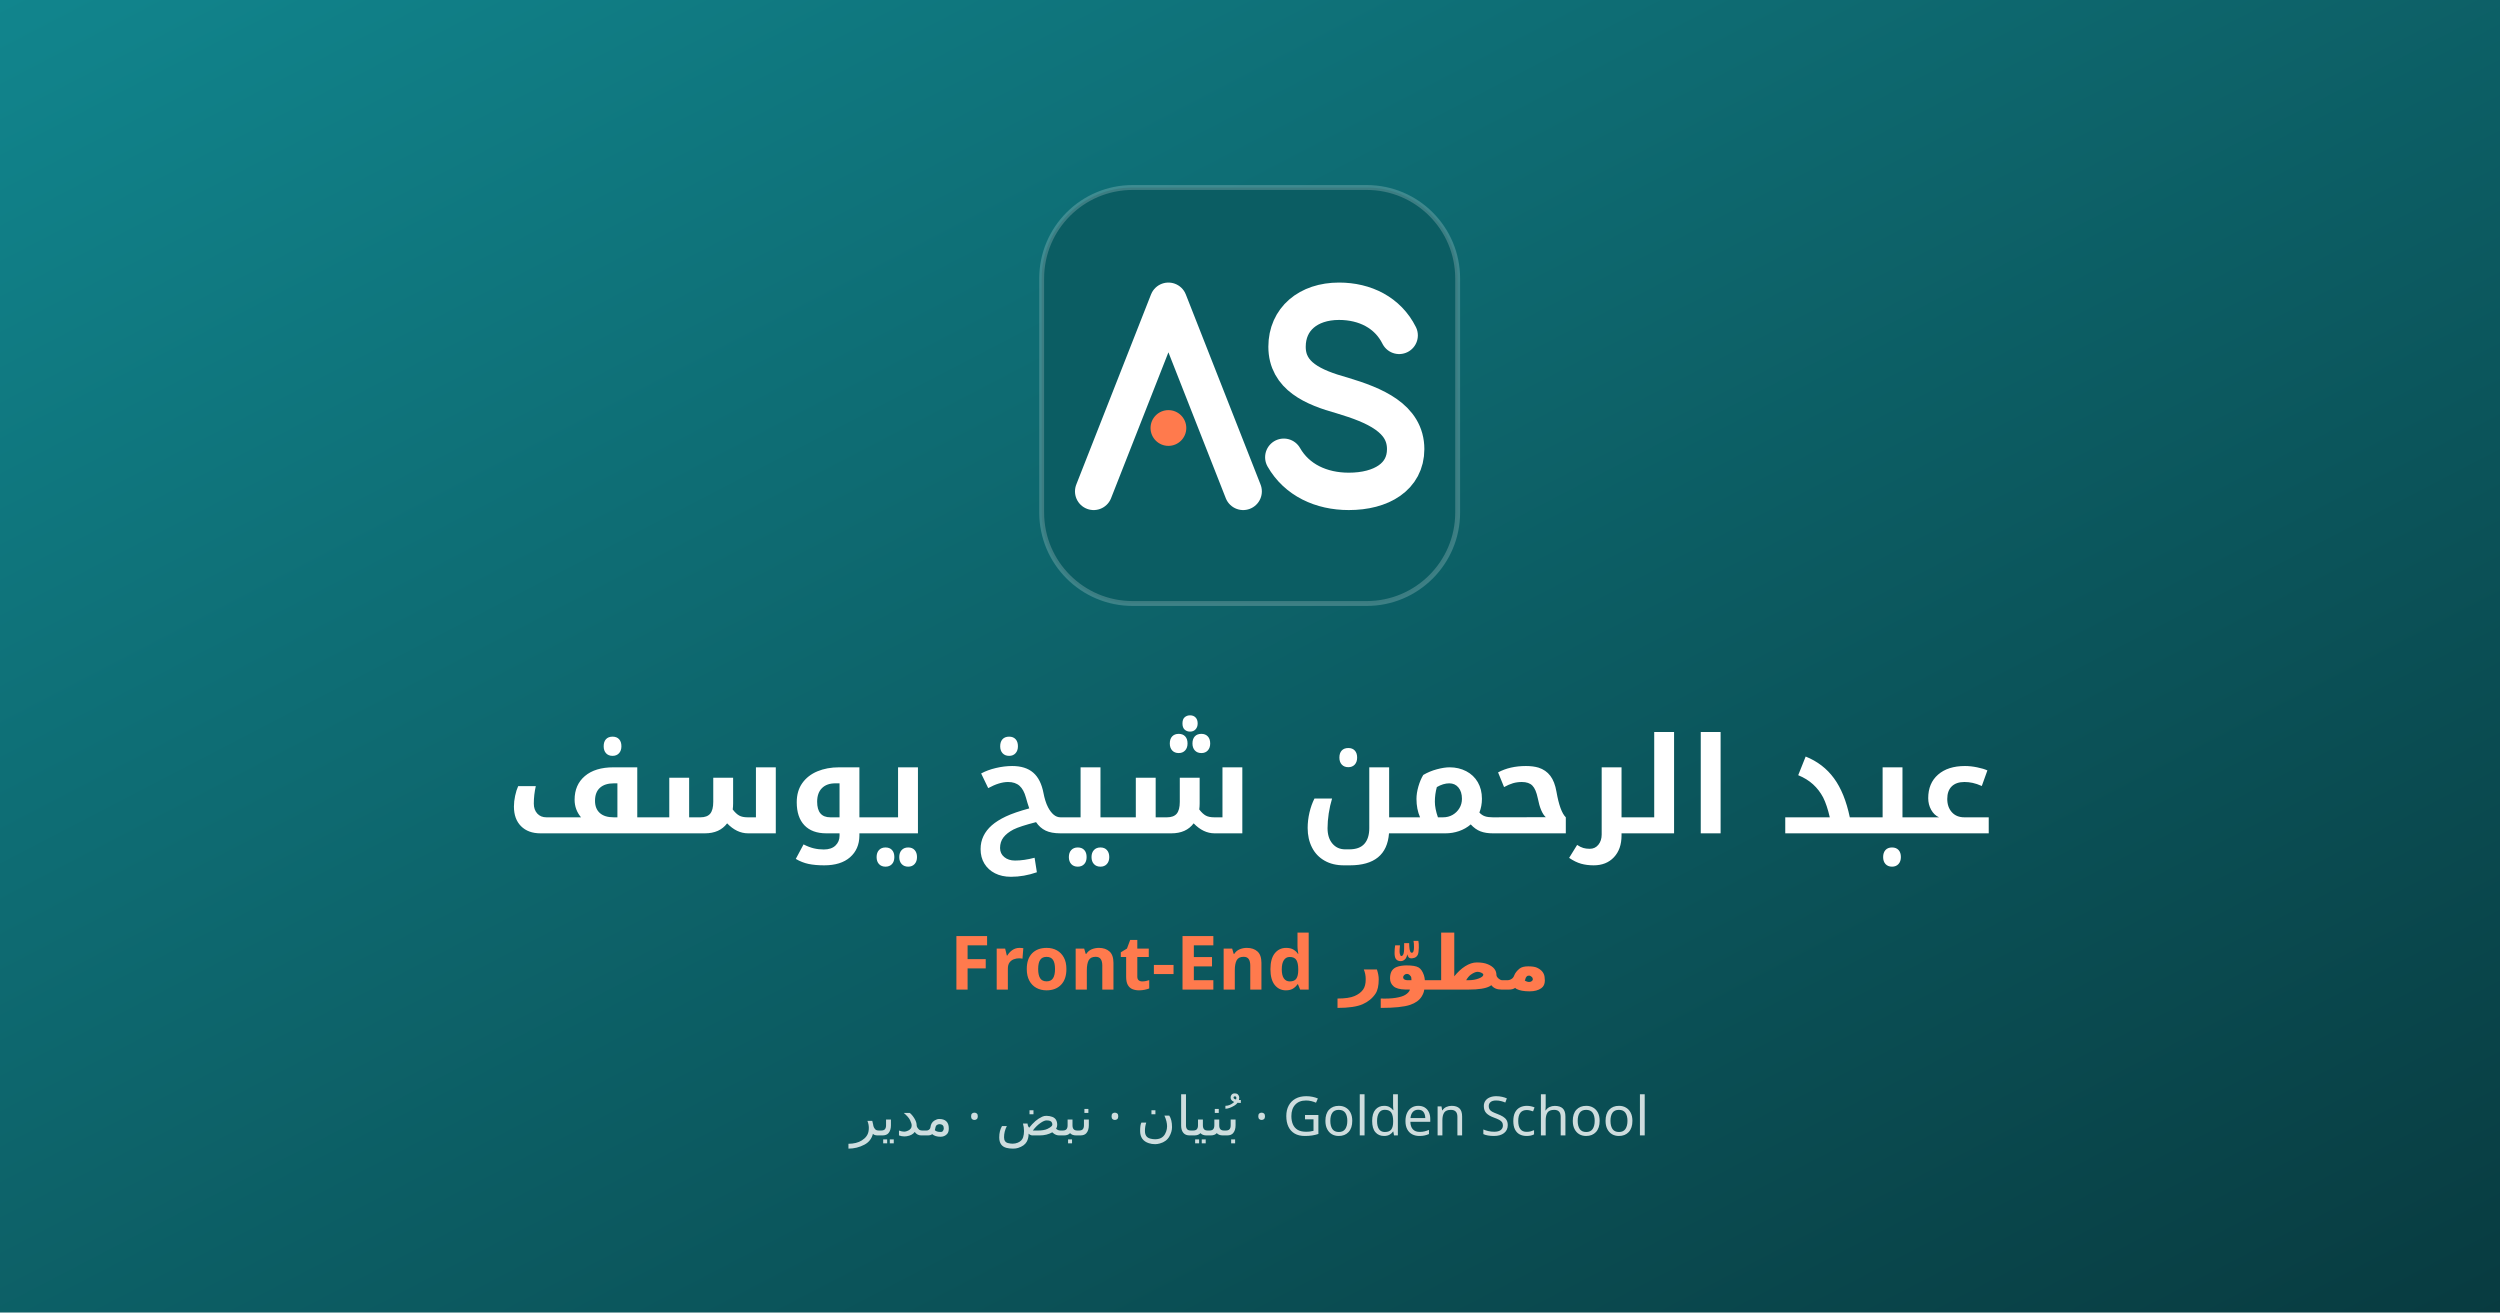
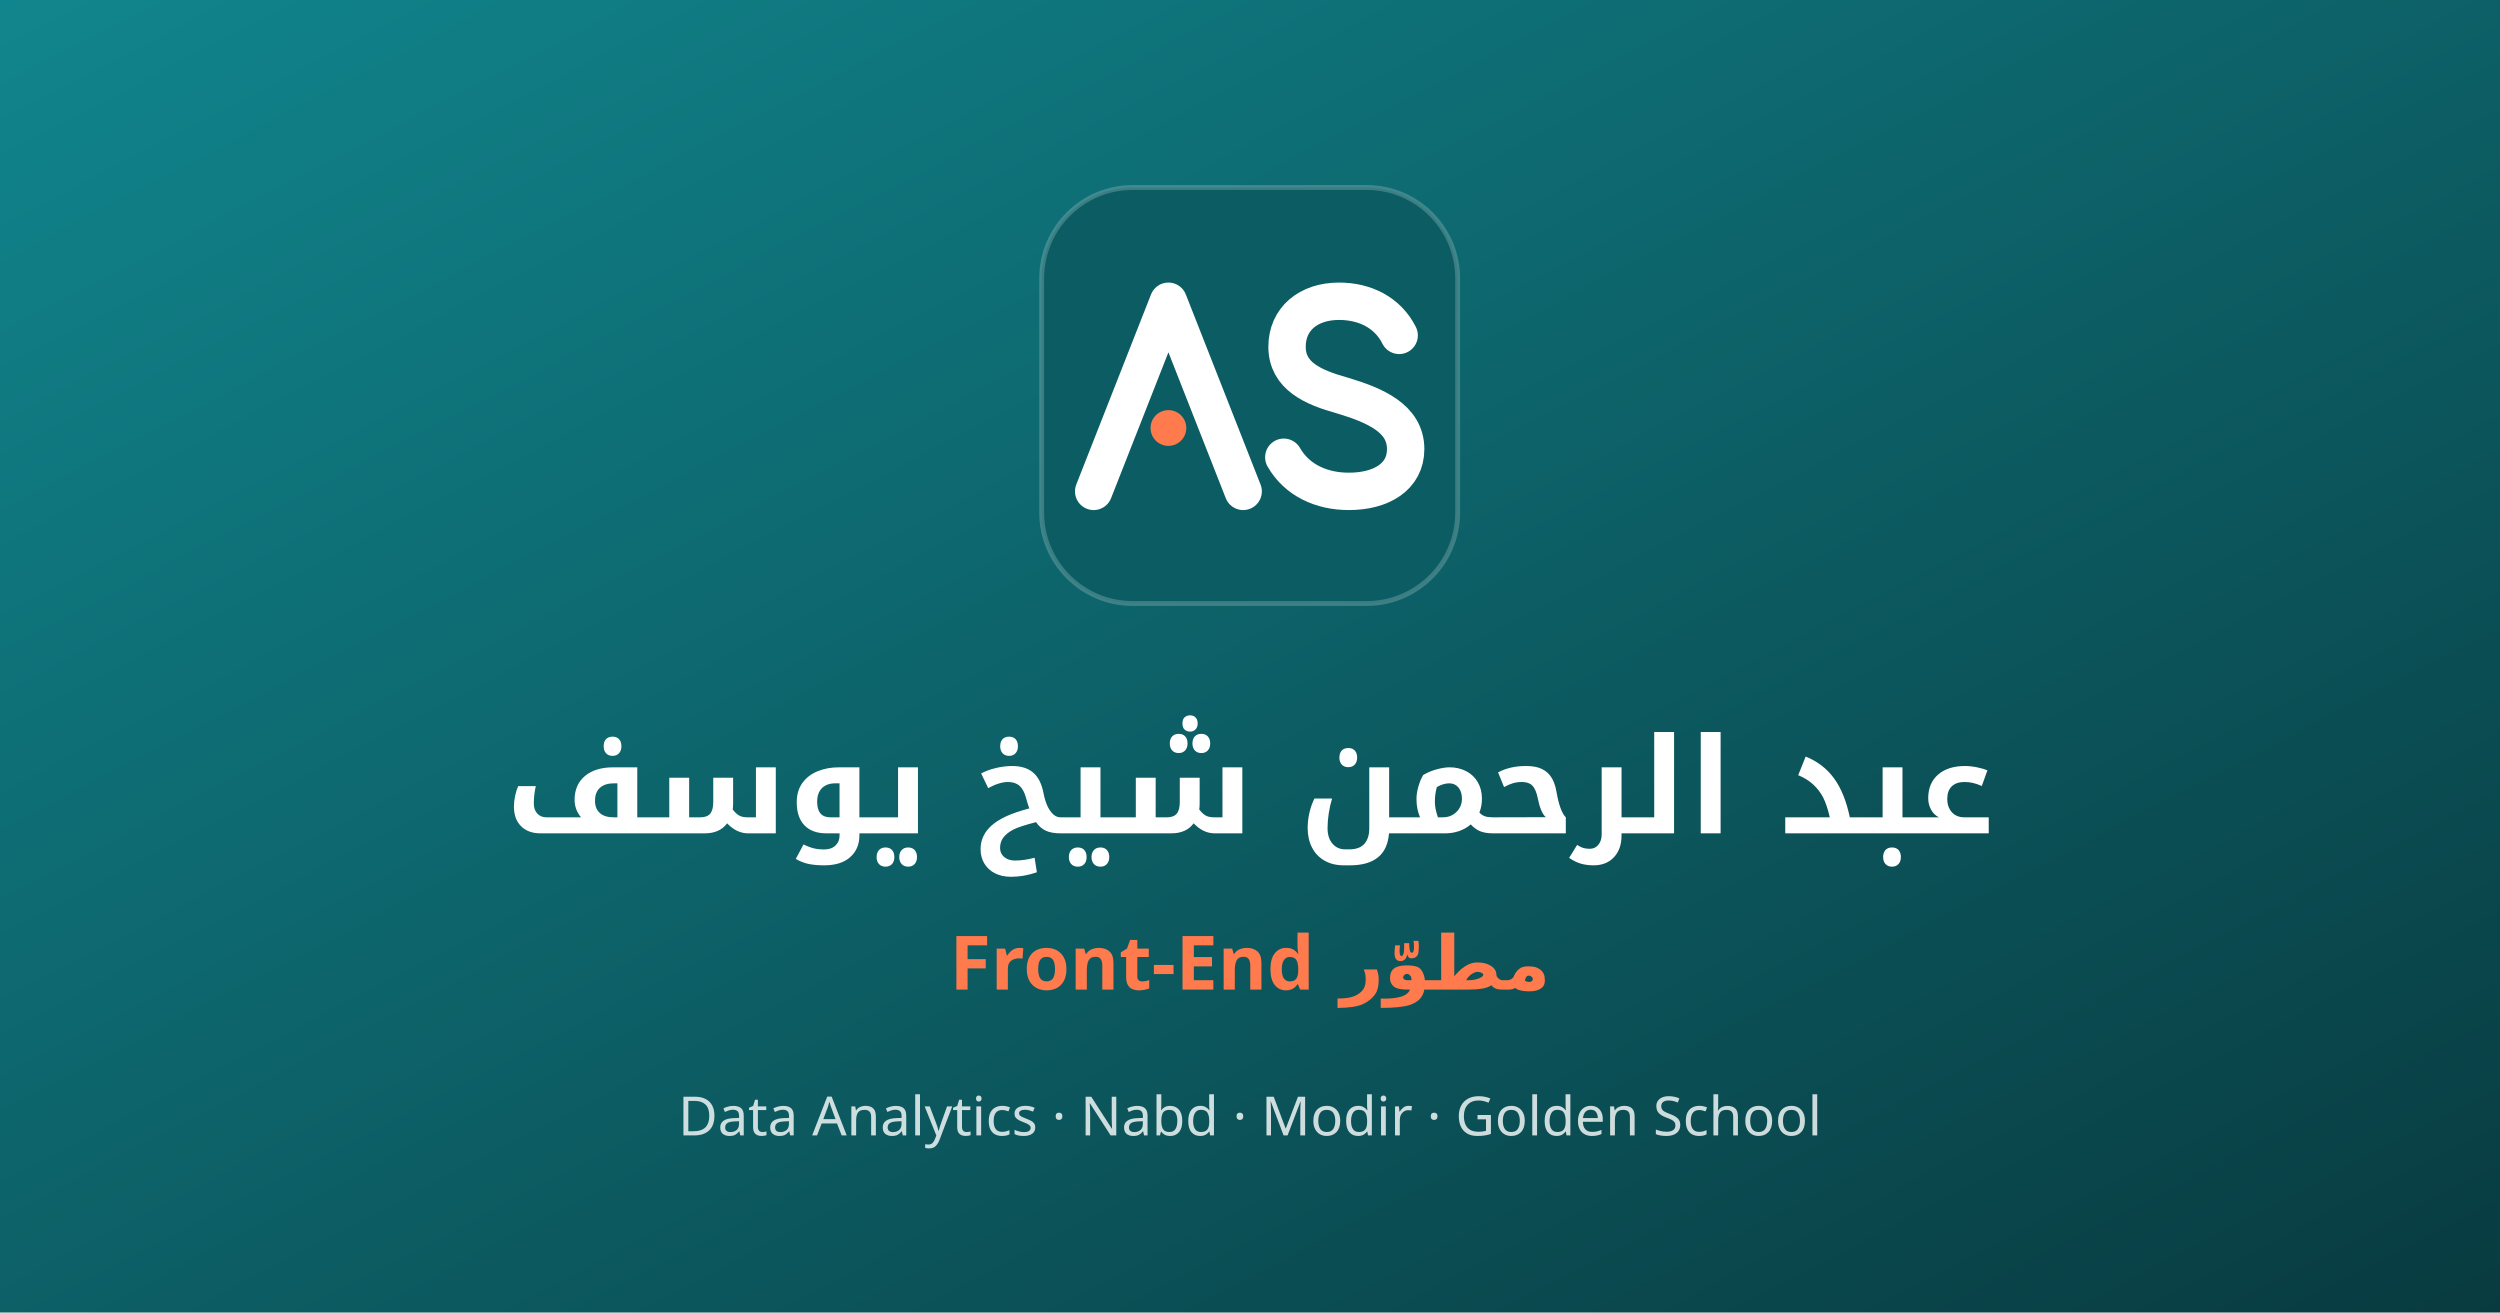
<svg xmlns="http://www.w3.org/2000/svg" viewBox="0 0 1200 630" width="1200" height="630">
  <defs>
    <linearGradient id="b" x1="0" y1="0" x2="1" y2="1">
      <stop offset="0" stop-color="#11858d" />
      <stop offset="1" stop-color="#083b40" />
    </linearGradient>
  </defs>
  <rect width="1200" height="630" fill="url(#b)" />
  <g transform="translate(500 90) scale(0.39)">
    <rect width="512" height="512" rx="112" fill="#0b5d63" stroke="#ffffff33" stroke-width="6" />
    <g fill="none" stroke="#fff" stroke-width="46" stroke-linecap="round" stroke-linejoin="round">
      <path d="M64 374 L156 140 L248 374" />
      <path d="M440 182 C426 154 398 140 366 140 C328 140 302 162 302 196 C302 232 334 246 370 256 C410 268 448 284 448 322 C448 356 418 374 378 374 C344 374 314 360 298 332" />
    </g>
    <circle cx="156" cy="296" r="22" fill="#ff7a4d" />
  </g>
  <text x="600" y="400" text-anchor="middle" fill="#fff" font-family="Noto Kufi Arabic, sans-serif" font-size="64" font-weight="800">عبد الرحمن شيخ يوسف</text>
  <text x="600" y="475" text-anchor="middle" fill="#ff7a4d" font-family="IBM Plex Sans Arabic, sans-serif" font-size="36" font-weight="600" direction="rtl" unicode-bidi="embed">مطوّر Front-End</text>
-   <text x="600" y="545" text-anchor="middle" fill="#ffffffcc" font-family="Poppins, sans-serif" font-size="26">بُنيان · نبض · مدير · Golden School</text>
+   <text x="600" y="545" text-anchor="middle" fill="#ffffffcc" font-family="Poppins, sans-serif" font-size="26">Data Analytics · Nabd · Modir · Golden School</text>
</svg>
